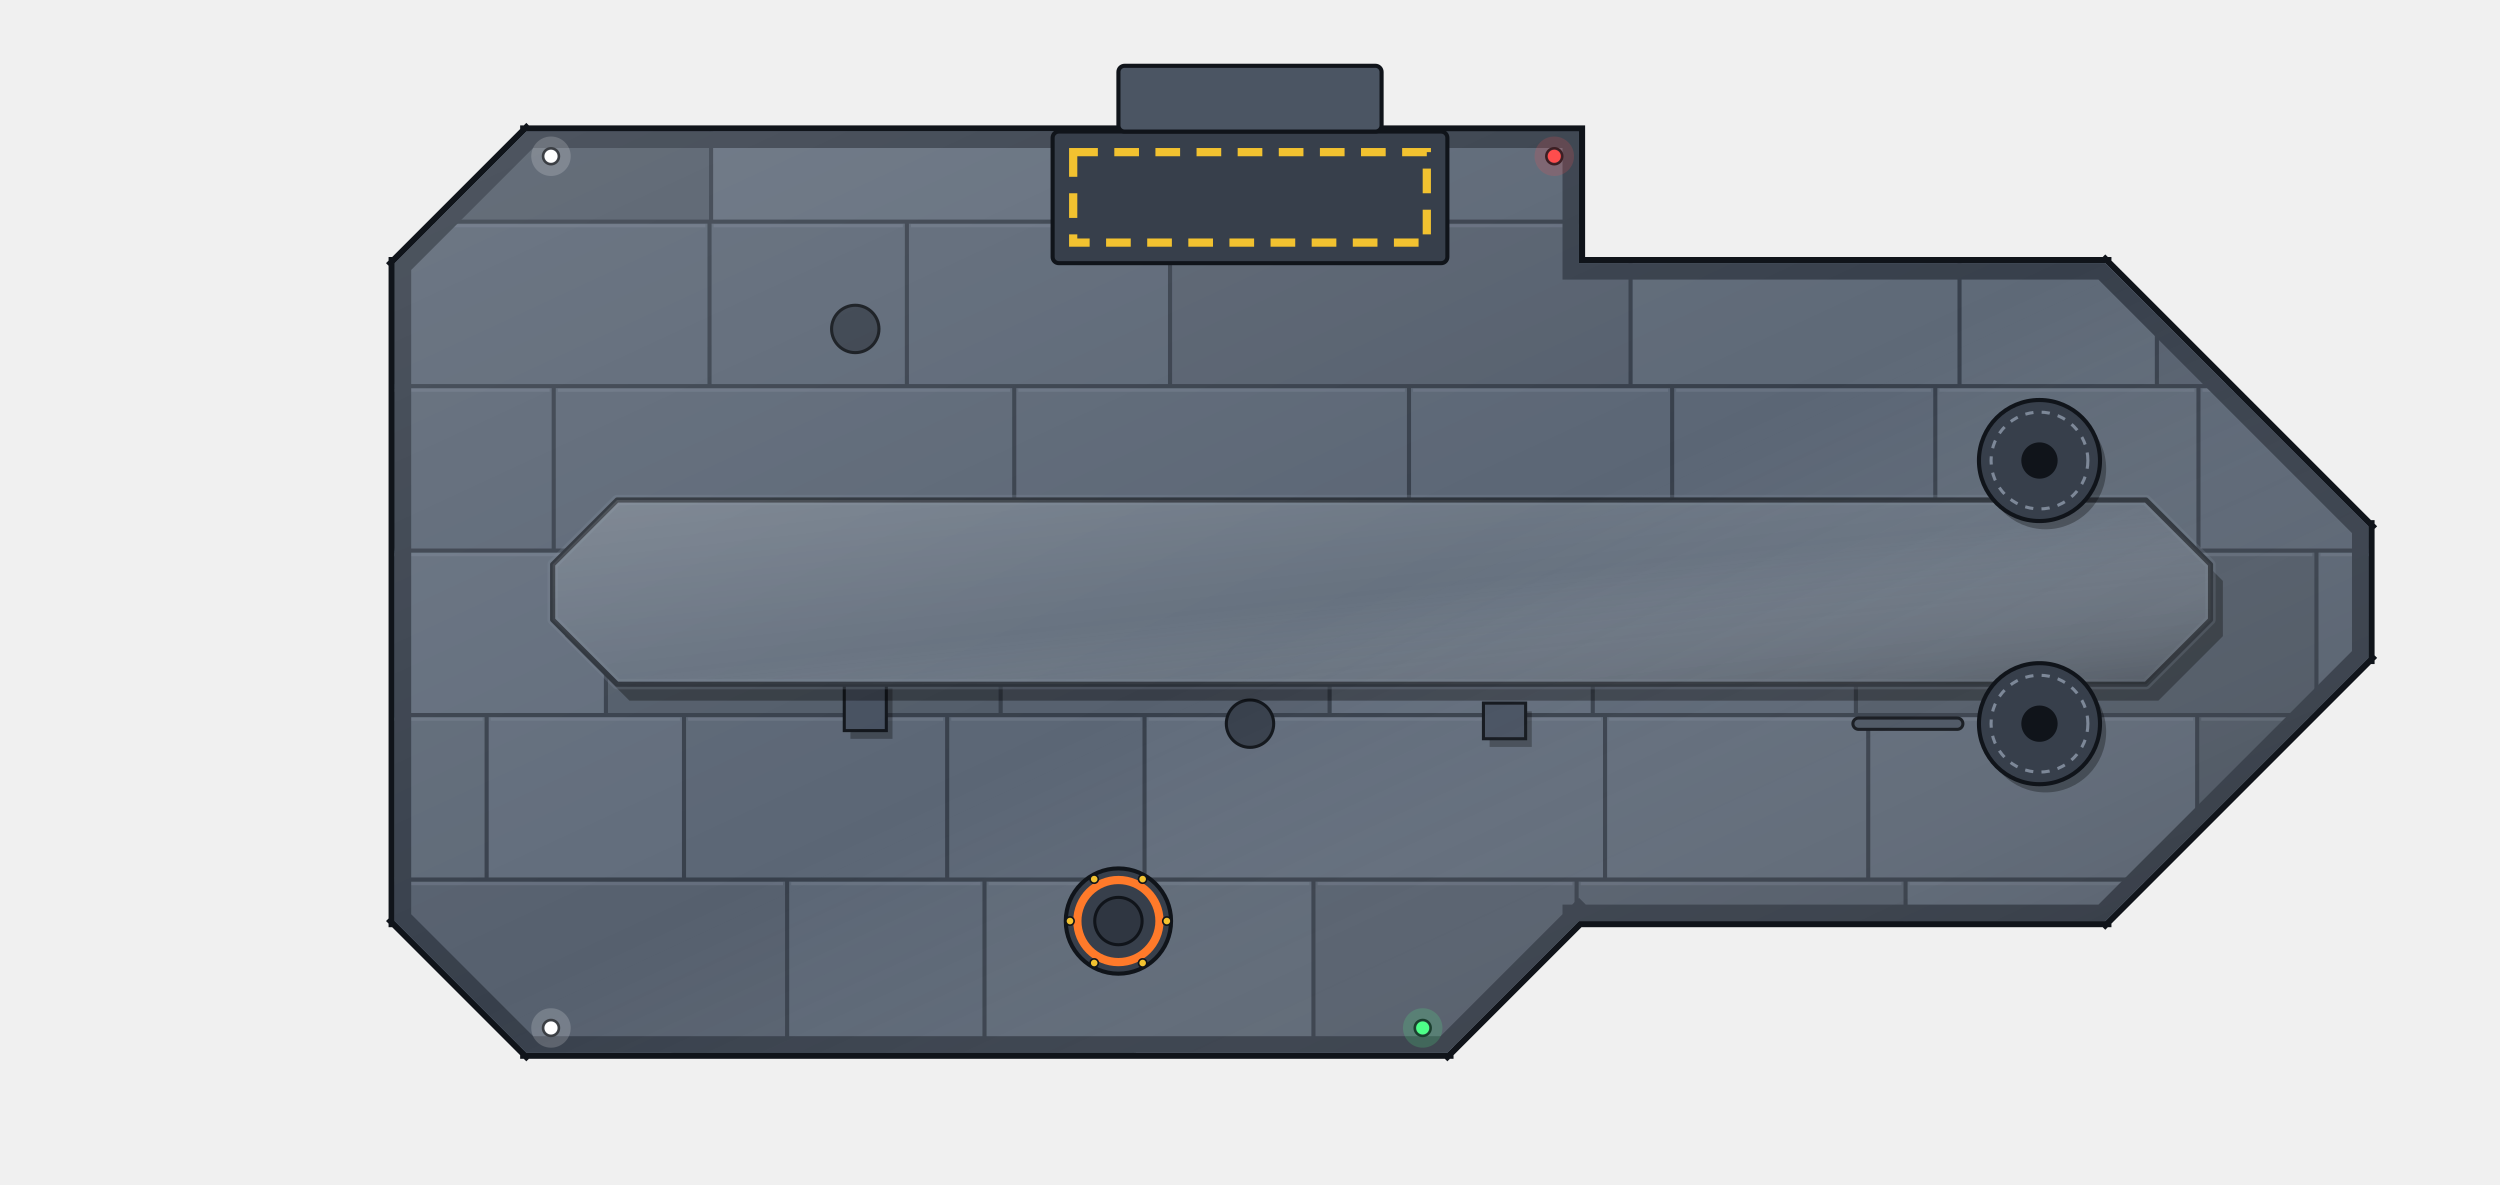
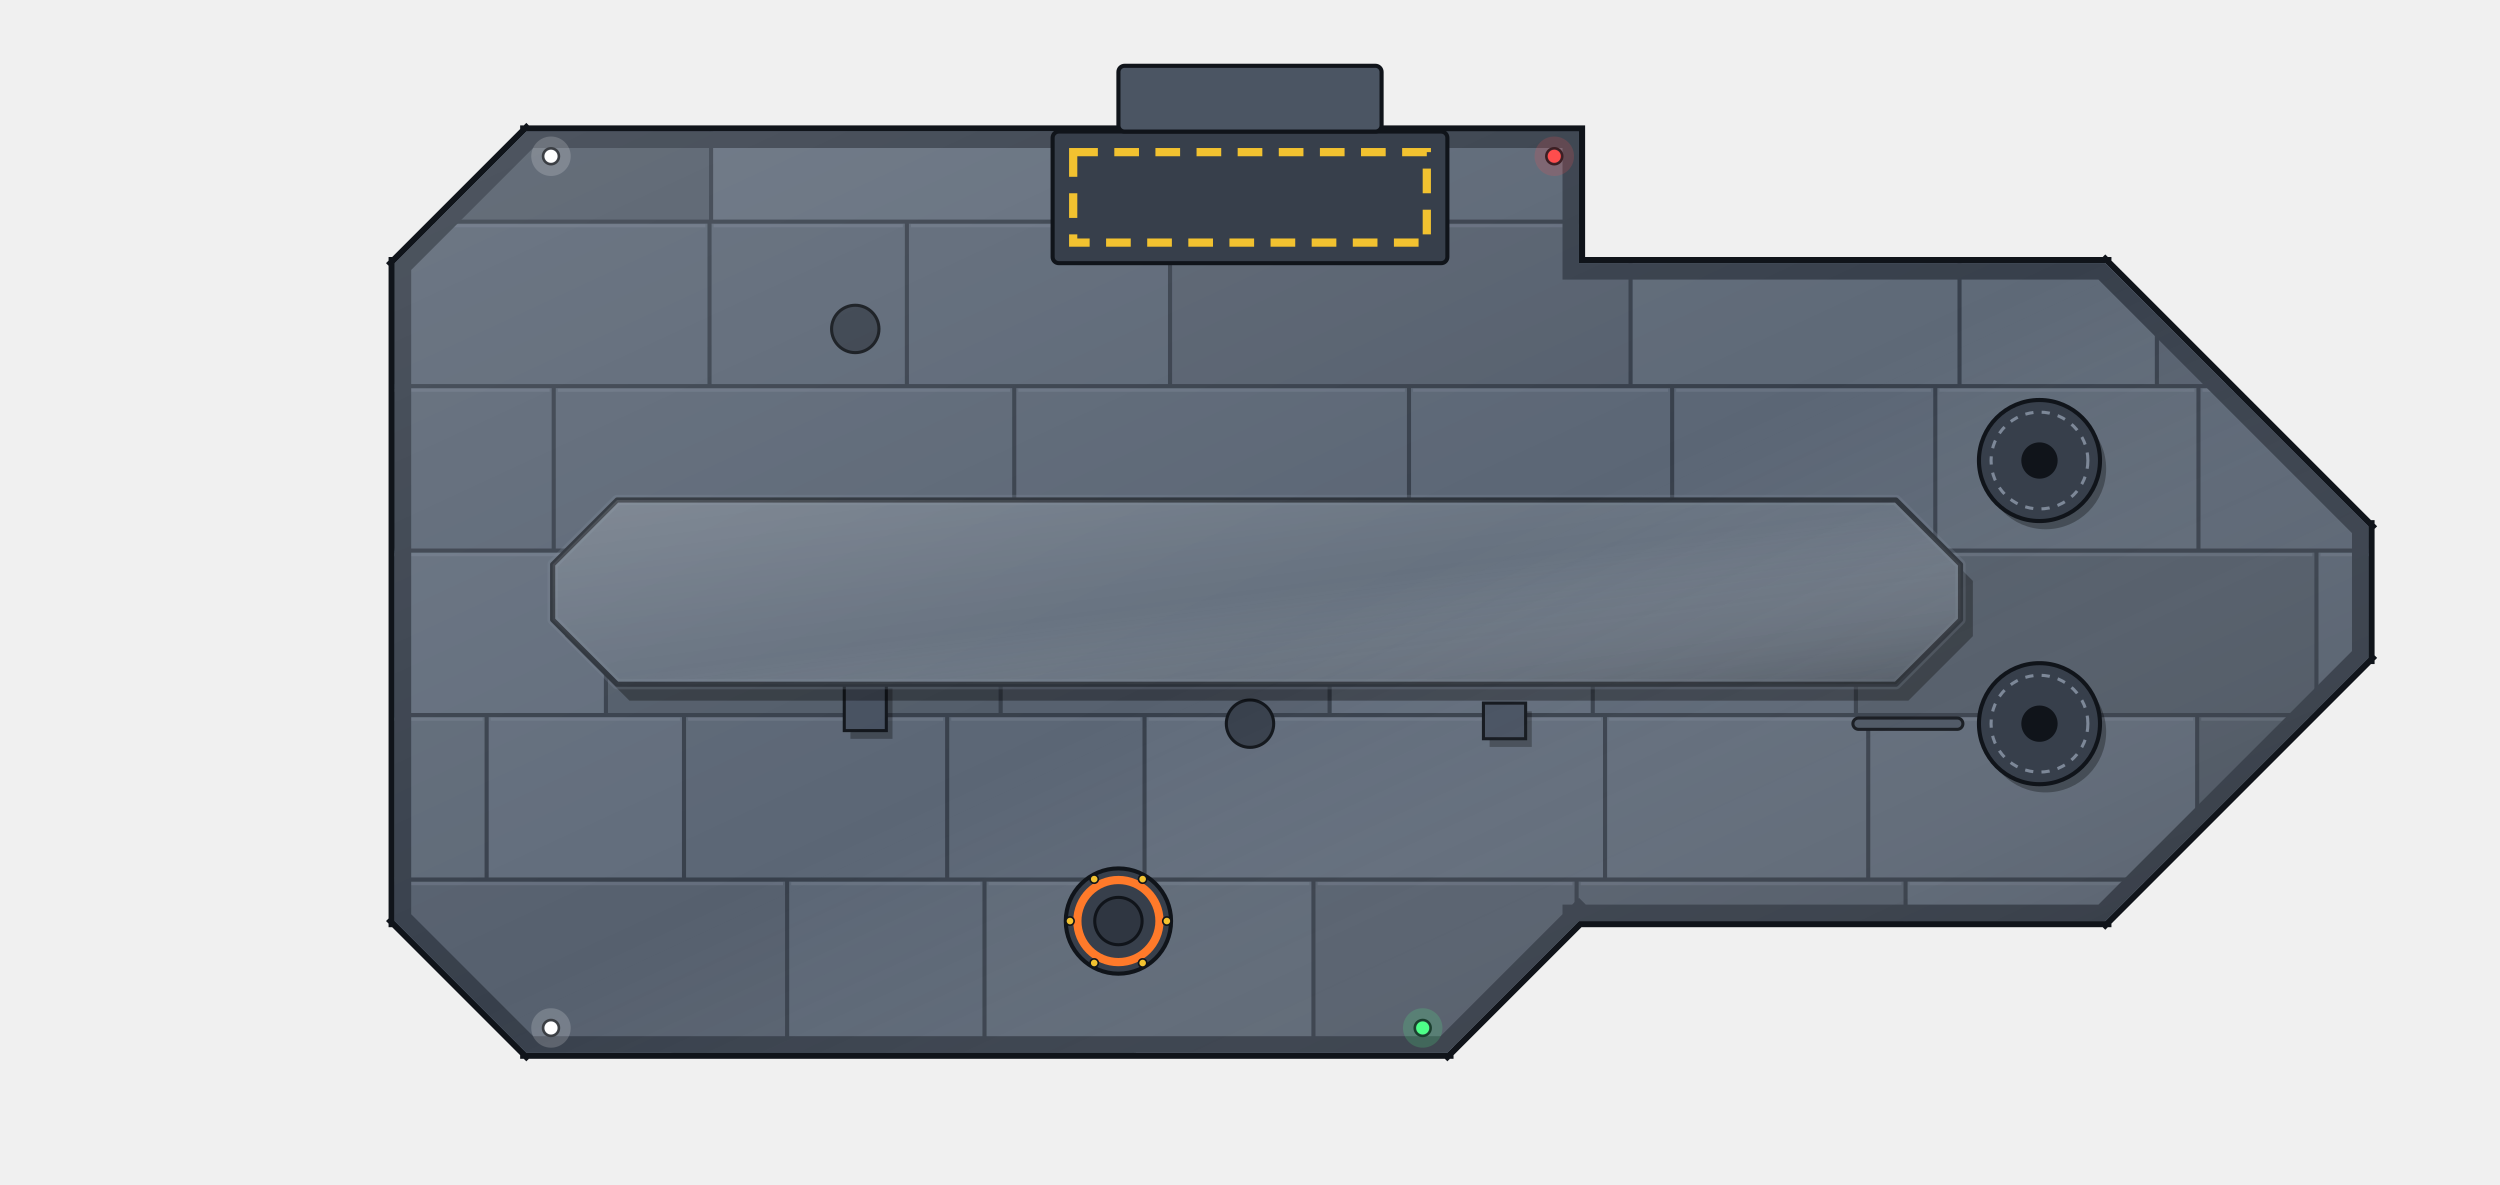
<svg xmlns="http://www.w3.org/2000/svg" width="1216" height="576" viewBox="-672 -288 1216 576">
  <defs>
    <clipPath id="interceptor_roof">
      <path d="M-416 -160L-480 -160L-416 -224ZM-480 -160h64v64h-64zM-480 -96h64v64h-64zM-480 -32h64v64h-64zM-480 32h64v64h-64zM-480 96h64v64h-64zM-416 160L-416 224L-480 160ZM-416 -224h64v64h-64zM-416 -160h64v64h-64zM-416 -96h64v64h-64zM-416 -32h64v64h-64zM-416 32h64v64h-64zM-416 96h64v64h-64zM-416 160h64v64h-64zM-352 -224h64v64h-64zM-352 -160h64v64h-64zM-352 -96h64v64h-64zM-352 -32h64v64h-64zM-352 32h64v64h-64zM-352 96h64v64h-64zM-352 160h64v64h-64zM-288 -224h64v64h-64zM-288 -160h64v64h-64zM-288 -96h64v64h-64zM-288 -32h64v64h-64zM-288 32h64v64h-64zM-288 96h64v64h-64zM-288 160h64v64h-64zM-224 -224h64v64h-64zM-224 -160h64v64h-64zM-224 -96h64v64h-64zM-224 -32h64v64h-64zM-224 32h64v64h-64zM-224 96h64v64h-64zM-224 160h64v64h-64zM-160 -224h64v64h-64zM-160 -160h64v64h-64zM-160 -96h64v64h-64zM-160 -32h64v64h-64zM-160 32h64v64h-64zM-160 96h64v64h-64zM-160 160h64v64h-64zM-96 -224h64v64h-64zM-96 -160h64v64h-64zM-96 -96h64v64h-64zM-96 -32h64v64h-64zM-96 32h64v64h-64zM-96 96h64v64h-64zM-96 160h64v64h-64zM-32 -224h64v64h-64zM-32 -160h64v64h-64zM-32 -96h64v64h-64zM-32 -32h64v64h-64zM-32 32h64v64h-64zM-32 96h64v64h-64zM-32 160h64v64h-64zM32 -224h64v64h-64zM32 -160h64v64h-64zM32 -96h64v64h-64zM32 -32h64v64h-64zM32 32h64v64h-64zM32 96h64v64h-64zM32 160L96 160L32 224ZM96 -160h64v64h-64zM96 -96h64v64h-64zM96 -32h64v64h-64zM96 32h64v64h-64zM96 96h64v64h-64zM160 -160h64v64h-64zM160 -96h64v64h-64zM160 -32h64v64h-64zM160 32h64v64h-64zM160 96h64v64h-64zM224 -160h64v64h-64zM224 -96h64v64h-64zM224 -32h64v64h-64zM224 32h64v64h-64zM224 96h64v64h-64zM288 -160h64v64h-64zM288 -96h64v64h-64zM288 -32h64v64h-64zM288 32h64v64h-64zM288 96h64v64h-64zM352 -96L416 -96L352 -160ZM352 -96h64v64h-64zM352 -32h64v64h-64zM352 32h64v64h-64zM352 96L416 96L352 160ZM416 -32L480 -32L416 -96ZM416 -32h64v64h-64zM416 32L480 32L416 96Z" />
    </clipPath>
    <linearGradient id="interceptor_sheen" x1="0" y1="0" x2="1" y2="1">
      <stop offset="0" stop-color="#ffffff" stop-opacity="0.12" />
      <stop offset="0.5" stop-color="#ffffff" stop-opacity="0" />
      <stop offset="1" stop-color="#000000" stop-opacity="0.22" />
    </linearGradient>
  </defs>
  <g id="base">
    <path d="M-352 -224L-288 -224M160 -160L224 -160M-352 224L-288 224M-96 -224L-32 -224M96 160L32 224M-480 -96L-480 -32M96 160L160 160M-96 224L-32 224M416 96L352 160M-416 -224L-352 -224M-288 224L-224 224M-416 224L-352 224M-480 32L-480 96M-480 -160L-480 -96M224 -160L288 -160M160 160L224 160M-224 -224L-160 -224M-480 -32L-480 32M480 -32L416 -96M-224 224L-160 224M288 -160L352 -160M32 -224L96 -224M96 -224L96 -160M-480 96L-480 160M224 160L288 160M480 32L416 96M-288 -224L-224 -224M96 -160L160 -160M480 -32L480 32M-160 -224L-96 -224M416 -96L352 -160M-160 224L-96 224M288 160L352 160M-32 -224L32 -224M-480 -160L-416 -224M-32 224L32 224M-416 224L-480 160" fill="none" stroke="#10141a" stroke-width="6" stroke-linecap="square" />
    <path d="M-416 -160L-480 -160L-416 -224ZM-480 -160h64v64h-64zM-480 -96h64v64h-64zM-480 -32h64v64h-64zM-480 32h64v64h-64zM-480 96h64v64h-64zM-416 160L-416 224L-480 160ZM-416 -224h64v64h-64zM-416 -160h64v64h-64zM-416 -96h64v64h-64zM-416 -32h64v64h-64zM-416 32h64v64h-64zM-416 96h64v64h-64zM-416 160h64v64h-64zM-352 -224h64v64h-64zM-352 -160h64v64h-64zM-352 -96h64v64h-64zM-352 -32h64v64h-64zM-352 32h64v64h-64zM-352 96h64v64h-64zM-352 160h64v64h-64zM-288 -224h64v64h-64zM-288 -160h64v64h-64zM-288 -96h64v64h-64zM-288 -32h64v64h-64zM-288 32h64v64h-64zM-288 96h64v64h-64zM-288 160h64v64h-64zM-224 -224h64v64h-64zM-224 -160h64v64h-64zM-224 -96h64v64h-64zM-224 -32h64v64h-64zM-224 32h64v64h-64zM-224 96h64v64h-64zM-224 160h64v64h-64zM-160 -224h64v64h-64zM-160 -160h64v64h-64zM-160 -96h64v64h-64zM-160 -32h64v64h-64zM-160 32h64v64h-64zM-160 96h64v64h-64zM-160 160h64v64h-64zM-96 -224h64v64h-64zM-96 -160h64v64h-64zM-96 -96h64v64h-64zM-96 -32h64v64h-64zM-96 32h64v64h-64zM-96 96h64v64h-64zM-96 160h64v64h-64zM-32 -224h64v64h-64zM-32 -160h64v64h-64zM-32 -96h64v64h-64zM-32 -32h64v64h-64zM-32 32h64v64h-64zM-32 96h64v64h-64zM-32 160h64v64h-64zM32 -224h64v64h-64zM32 -160h64v64h-64zM32 -96h64v64h-64zM32 -32h64v64h-64zM32 32h64v64h-64zM32 96h64v64h-64zM32 160L96 160L32 224ZM96 -160h64v64h-64zM96 -96h64v64h-64zM96 -32h64v64h-64zM96 32h64v64h-64zM96 96h64v64h-64zM160 -160h64v64h-64zM160 -96h64v64h-64zM160 -32h64v64h-64zM160 32h64v64h-64zM160 96h64v64h-64zM224 -160h64v64h-64zM224 -96h64v64h-64zM224 -32h64v64h-64zM224 32h64v64h-64zM224 96h64v64h-64zM288 -160h64v64h-64zM288 -96h64v64h-64zM288 -32h64v64h-64zM288 32h64v64h-64zM288 96h64v64h-64zM352 -96L416 -96L352 -160ZM352 -96h64v64h-64zM352 -32h64v64h-64zM352 32h64v64h-64zM352 96L416 96L352 160ZM416 -32L480 -32L416 -96ZM416 -32h64v64h-64zM416 32L480 32L416 96Z" fill="#5b6675" />
    <g clip-path="url(#interceptor_roof)">
      <path d="M-102.89 -180.2h224v80h-224zM377.11 -180.2h160v80h-160zM-185.28 -20.2h160v80h-160zM-481.14 139.8h192v80h-192zM-33.14 139.8h128v80h-128zM94.86 139.8h160v80h-160z" fill="#56606e" />
      <path d="M-326.13 -260.2h224v80h-224zM-505.28 -20.2h128v80h-128zM-25.28 -20.2h128v80h-128zM-435.3 59.8h96v80h-96zM-115.3 59.8h224v80h-224zM108.7 59.8h128v80h-128zM236.7 59.8h160v80h-160zM254.86 139.8h128v80h-128z" fill="#616c7b" />
      <path d="M-518.13 -260.2h192v80h-192zM217.87 -260.2h128v80h-128zM345.87 -260.2h128v80h-128zM473.87 -260.2h160v80h-160zM-377.28 -20.2h192v80h-192zM230.72 -20.2h224v80h-224zM396.7 59.8h128v80h-128zM-568.41 219.8h224v80h-224zM199.59 219.8h160v80h-160z" fill="#525c69" />
      <path d="M121.11 -180.2h160v80h-160zM281.11 -180.2h96v80h-96zM269.33 -100.2h128v80h-128zM-595.3 59.8h160v80h-160zM-193.14 139.8h160v80h-160zM-120.41 219.8h192v80h-192z" fill="#5e6977" />
      <path d="M-518.13 -260.2v80M-326.13 -260.2v80M-102.13 -260.2v80M-6.13 -260.2v80M217.87 -260.2v80M345.87 -260.2v80M473.87 -260.2v80M-608 -260.2H544M-550.89 -180.2v80M-326.89 -180.2v80M-230.89 -180.2v80M-102.89 -180.2v80M121.11 -180.2v80M281.11 -180.2v80M377.11 -180.2v80M-608 -180.2H544M-594.67 -100.2v80M-498.67 -100.2v80M-402.67 -100.2v80M-178.67 -100.2v80M13.33 -100.2v80M141.33 -100.2v80M269.33 -100.2v80M397.33 -100.2v80M-608 -100.2H544M-505.28 -20.2v80M-377.28 -20.2v80M-185.28 -20.2v80M-25.28 -20.2v80M102.72 -20.2v80M230.72 -20.2v80M454.72 -20.2v80M-608 -20.2H544M-595.3 59.8v80M-435.3 59.8v80M-339.3 59.8v80M-211.3 59.8v80M-115.3 59.8v80M108.7 59.8v80M236.7 59.8v80M396.7 59.8v80M-608 59.8H544M-481.14 139.8v80M-289.14 139.8v80M-193.14 139.8v80M-33.14 139.8v80M94.86 139.8v80M254.86 139.8v80M382.86 139.8v80M-608 139.8H544M-568.41 219.8v80M-344.41 219.8v80M-120.41 219.8v80M71.59 219.8v80M199.59 219.8v80M359.59 219.8v80M-608 219.8H544" fill="none" stroke="#373f4b" stroke-width="2" />
      <path d="M-516.13 -258.2h188M-324.13 -258.2h220M-100.13 -258.2h92M-4.13 -258.2h220M219.87 -258.2h124M347.87 -258.2h124M475.87 -258.2h156M-548.89 -178.2h220M-324.89 -178.2h92M-228.89 -178.2h124M-100.89 -178.2h220M123.11 -178.2h156M283.11 -178.2h92M379.11 -178.2h156M-592.67 -98.2h92M-496.67 -98.2h92M-400.67 -98.2h220M-176.67 -98.2h188M15.33 -98.2h124M143.33 -98.2h124M271.33 -98.2h124M399.33 -98.2h124M-503.28 -18.2h124M-375.28 -18.2h188M-183.28 -18.2h156M-23.28 -18.2h124M104.72 -18.2h124M232.72 -18.2h220M456.72 -18.2h92M-593.3 61.8h156M-433.3 61.8h92M-337.3 61.8h124M-209.3 61.8h92M-113.3 61.8h220M110.7 61.8h124M238.7 61.8h156M398.7 61.8h124M-479.14 141.8h188M-287.14 141.8h92M-191.14 141.8h156M-31.14 141.8h124M96.86 141.8h156M256.86 141.8h124M384.86 141.8h124M-566.41 221.8h220M-342.41 221.8h220M-118.41 221.8h188M73.59 221.8h124M201.59 221.8h156M361.59 221.8h156" fill="none" stroke="#7d8898" stroke-width="1.5" opacity="0.35" />
      <path d="M-352 -224L-288 -224M160 -160L224 -160M-352 224L-288 224M-96 -224L-32 -224M96 160L32 224M-480 -96L-480 -32M96 160L160 160M-96 224L-32 224M416 96L352 160M-416 -224L-352 -224M-288 224L-224 224M-416 224L-352 224M-480 32L-480 96M-480 -160L-480 -96M224 -160L288 -160M160 160L224 160M-224 -224L-160 -224M-480 -32L-480 32M480 -32L416 -96M-224 224L-160 224M288 -160L352 -160M32 -224L96 -224M96 -224L96 -160M-480 96L-480 160M224 160L288 160M480 32L416 96M-288 -224L-224 -224M96 -160L160 -160M480 -32L480 32M-160 -224L-96 -224M416 -96L352 -160M-160 224L-96 224M288 160L352 160M-32 -224L32 -224M-480 -160L-416 -224M-32 224L32 224M-416 224L-480 160" fill="none" stroke="#373f4b" stroke-width="16" stroke-linecap="square" />
      <path d="M-337.64 -20.17h37.24v27.53h-37.24zM-258.35 46.8h20.46v24.57h-20.46zM52.55 57.99h20.51v17.32h-20.51zM195.02 6.03h24.32v23.47h-24.32z" fill="#000000" opacity="0.3" />
      <path d="M232 64h48" fill="none" stroke="#10141a" stroke-width="7" stroke-linecap="round" />
      <path d="M232 64h48" fill="none" stroke="#4b5563" stroke-width="4" stroke-linecap="round" />
      <path d="M-340.64 -24.17h37.24v27.53h-37.24zM-261.35 42.8h20.46v24.57h-20.46zM43.21 -3.14h32v17.92h-32zM49.55 53.99h20.51v17.32h-20.51zM192.02 2.03h24.32v23.47h-24.32z" fill="#465060" stroke="#10141a" stroke-width="1.5" />
      <path d="M47.21 -0.14h24M47.21 5.82h24M47.21 11.78h24" fill="none" stroke="#10141a" stroke-width="1.5" />
      <path d="M-267.52 -128a11.52 11.52 0 1 0 23.04 0a11.52 11.52 0 1 0 -23.04 0zM-75.52 64a11.52 11.52 0 1 0 23.04 0a11.52 11.52 0 1 0 -23.04 0z" fill="#373f4b" stroke="#10141a" stroke-width="1.5" />
-       <polygon points="-397.2,-5.44 -365.84,-36.8 377.84,-36.8 409.2,-5.44 409.2,21.44 377.84,52.8 -365.84,52.8 -397.2,21.44" fill="#000000" opacity="0.35" />
-       <polygon points="-403.2,-13.44 -371.84,-44.8 371.84,-44.8 403.2,-13.44 403.2,13.44 371.84,44.8 -371.84,44.8 -403.2,13.44" fill="#66717f" stroke="#10141a" stroke-width="2.5" stroke-linejoin="round" />
-       <polygon points="-403.2,-13.44 -371.84,-44.8 371.84,-44.8 403.2,-13.44 403.2,13.44 371.84,44.8 -371.84,44.8 -403.2,13.44" fill="none" stroke="#7d8898" stroke-width="5" stroke-linejoin="round" opacity="0.25" />
-       <polygon points="-403.2,-13.44 -371.84,-44.8 371.84,-44.8 403.2,-13.44 403.2,13.44 371.84,44.8 -371.84,44.8 -403.2,13.44" fill="url(#interceptor_sheen)" />
+       <polygon points="-397.2,-5.44 -365.84,-36.8 256.24,-36.8 287.6,-5.44 287.6,21.44 256.24,52.8 -365.84,52.8 -397.2,21.44" fill="#000000" opacity="0.35" />
+       <polygon points="-403.2,-13.44 -371.84,-44.8 250.24,-44.8 281.6,-13.44 281.6,13.44 250.24,44.8 -371.84,44.8 -403.2,13.44" fill="#66717f" stroke="#10141a" stroke-width="2.5" stroke-linejoin="round" />
+       <polygon points="-403.2,-13.44 -371.84,-44.8 250.24,-44.8 281.6,-13.44 281.6,13.44 250.24,44.8 -371.84,44.8 -403.2,13.44" fill="none" stroke="#7d8898" stroke-width="5" stroke-linejoin="round" opacity="0.25" />
+       <polygon points="-403.2,-13.44 -371.84,-44.8 250.24,-44.8 281.6,-13.44 281.6,13.44 250.24,44.8 -371.84,44.8 -403.2,13.44" fill="url(#interceptor_sheen)" />
      <rect x="-480" y="-224" width="960" height="448" fill="url(#interceptor_sheen)" />
    </g>
    <circle cx="-128" cy="160" r="25.6" fill="#373f4b" stroke="#10141a" stroke-width="2" />
    <circle cx="-128" cy="160" r="19.97" fill="none" stroke="#ff7a2a" stroke-width="4" />
    <circle cx="-128" cy="160" r="11.52" fill="#2f3641" stroke="#10141a" stroke-width="1.5" />
    <circle cx="-104.45" cy="160" r="2" fill="#f2c230" stroke="#10141a" stroke-width="0.8" />
    <circle cx="-116.22" cy="180.4" r="2" fill="#f2c230" stroke="#10141a" stroke-width="0.8" />
    <circle cx="-139.78" cy="180.4" r="2" fill="#f2c230" stroke="#10141a" stroke-width="0.8" />
    <circle cx="-151.55" cy="160" r="2" fill="#f2c230" stroke="#10141a" stroke-width="0.8" />
    <circle cx="-139.78" cy="139.6" r="2" fill="#f2c230" stroke="#10141a" stroke-width="0.8" />
    <circle cx="-116.22" cy="139.6" r="2" fill="#f2c230" stroke="#10141a" stroke-width="0.8" />
    <circle cx="323" cy="-60" r="29.44" fill="#000000" opacity="0.3" />
    <circle cx="320" cy="-64" r="29.44" fill="#373f4b" stroke="#10141a" stroke-width="2" />
    <circle cx="320" cy="-64" r="23.55" fill="none" stroke="#7d8898" stroke-width="1.5" stroke-dasharray="4 4" />
    <circle cx="320" cy="-64" r="8.83" fill="#10141a" />
    <circle cx="323" cy="68" r="29.44" fill="#000000" opacity="0.3" />
    <circle cx="320" cy="64" r="29.44" fill="#373f4b" stroke="#10141a" stroke-width="2" />
    <circle cx="320" cy="64" r="23.55" fill="none" stroke="#7d8898" stroke-width="1.5" stroke-dasharray="4 4" />
    <circle cx="320" cy="64" r="8.83" fill="#10141a" />
    <rect x="-160" y="-224" width="192" height="64" rx="3" fill="#373f4b" stroke="#10141a" stroke-width="2" />
    <rect x="-150" y="-214" width="172" height="44" fill="none" stroke="#f2c230" stroke-width="4" stroke-dasharray="12 8" />
    <rect x="-128" y="-256" width="128" height="32" rx="3" fill="#4b5563" stroke="#10141a" stroke-width="2" />
    <circle cx="84" cy="-212" r="4" fill="#1b2028" stroke="#10141a" stroke-width="1" />
    <circle cx="-404" cy="-212" r="4" fill="#1b2028" stroke="#10141a" stroke-width="1" />
    <circle cx="20" cy="212" r="4" fill="#1b2028" stroke="#10141a" stroke-width="1" />
    <circle cx="-404" cy="212" r="4" fill="#1b2028" stroke="#10141a" stroke-width="1" />
  </g>
  <g id="emissive">
    <g data-light="glow">
      <circle cx="84" cy="-212" r="9.6" fill="#ff4d4d" opacity="0.18" />
      <circle cx="84" cy="-212" r="3.2" fill="#ff4d4d" />
    </g>
    <g data-light="glow">
      <circle cx="-404" cy="-212" r="9.6" fill="#ffffff" opacity="0.18" />
      <circle cx="-404" cy="-212" r="3.2" fill="#ffffff" />
    </g>
    <g data-light="glow">
      <circle cx="20" cy="212" r="9.6" fill="#4dff88" opacity="0.18" />
      <circle cx="20" cy="212" r="3.2" fill="#4dff88" />
    </g>
    <g data-light="glow">
      <circle cx="-404" cy="212" r="9.6" fill="#ffffff" opacity="0.18" />
      <circle cx="-404" cy="212" r="3.2" fill="#ffffff" />
    </g>
  </g>
</svg>
